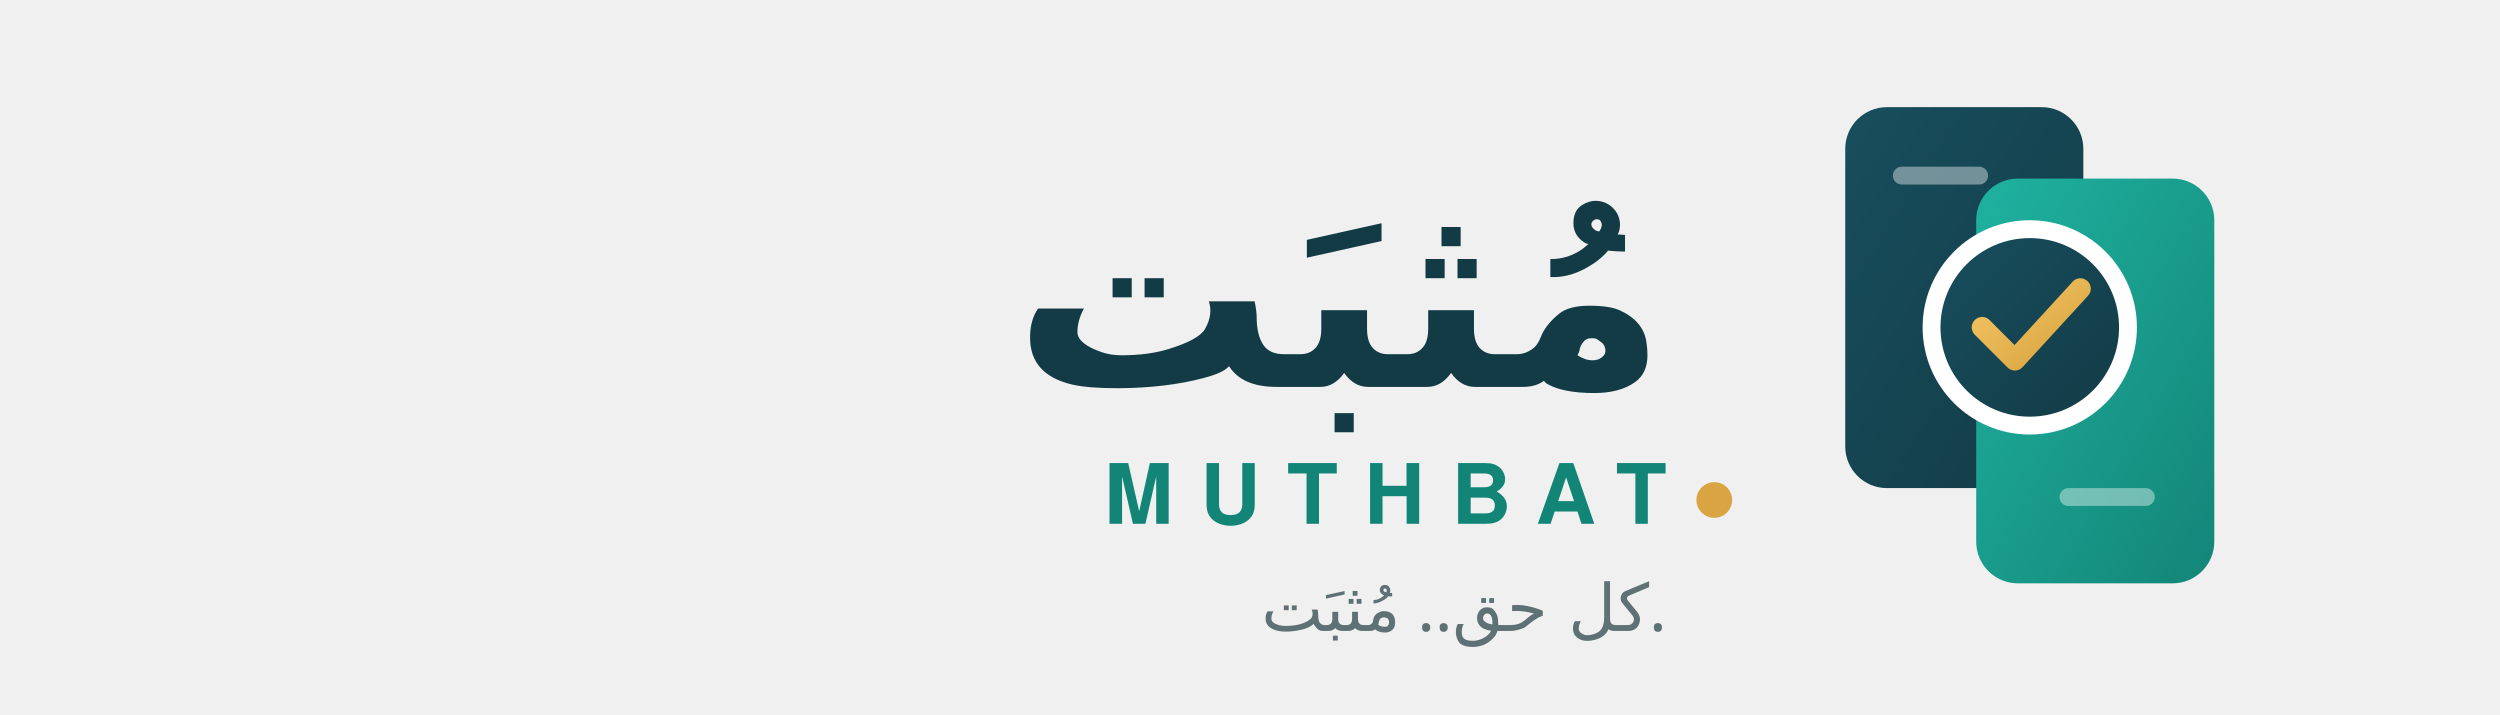
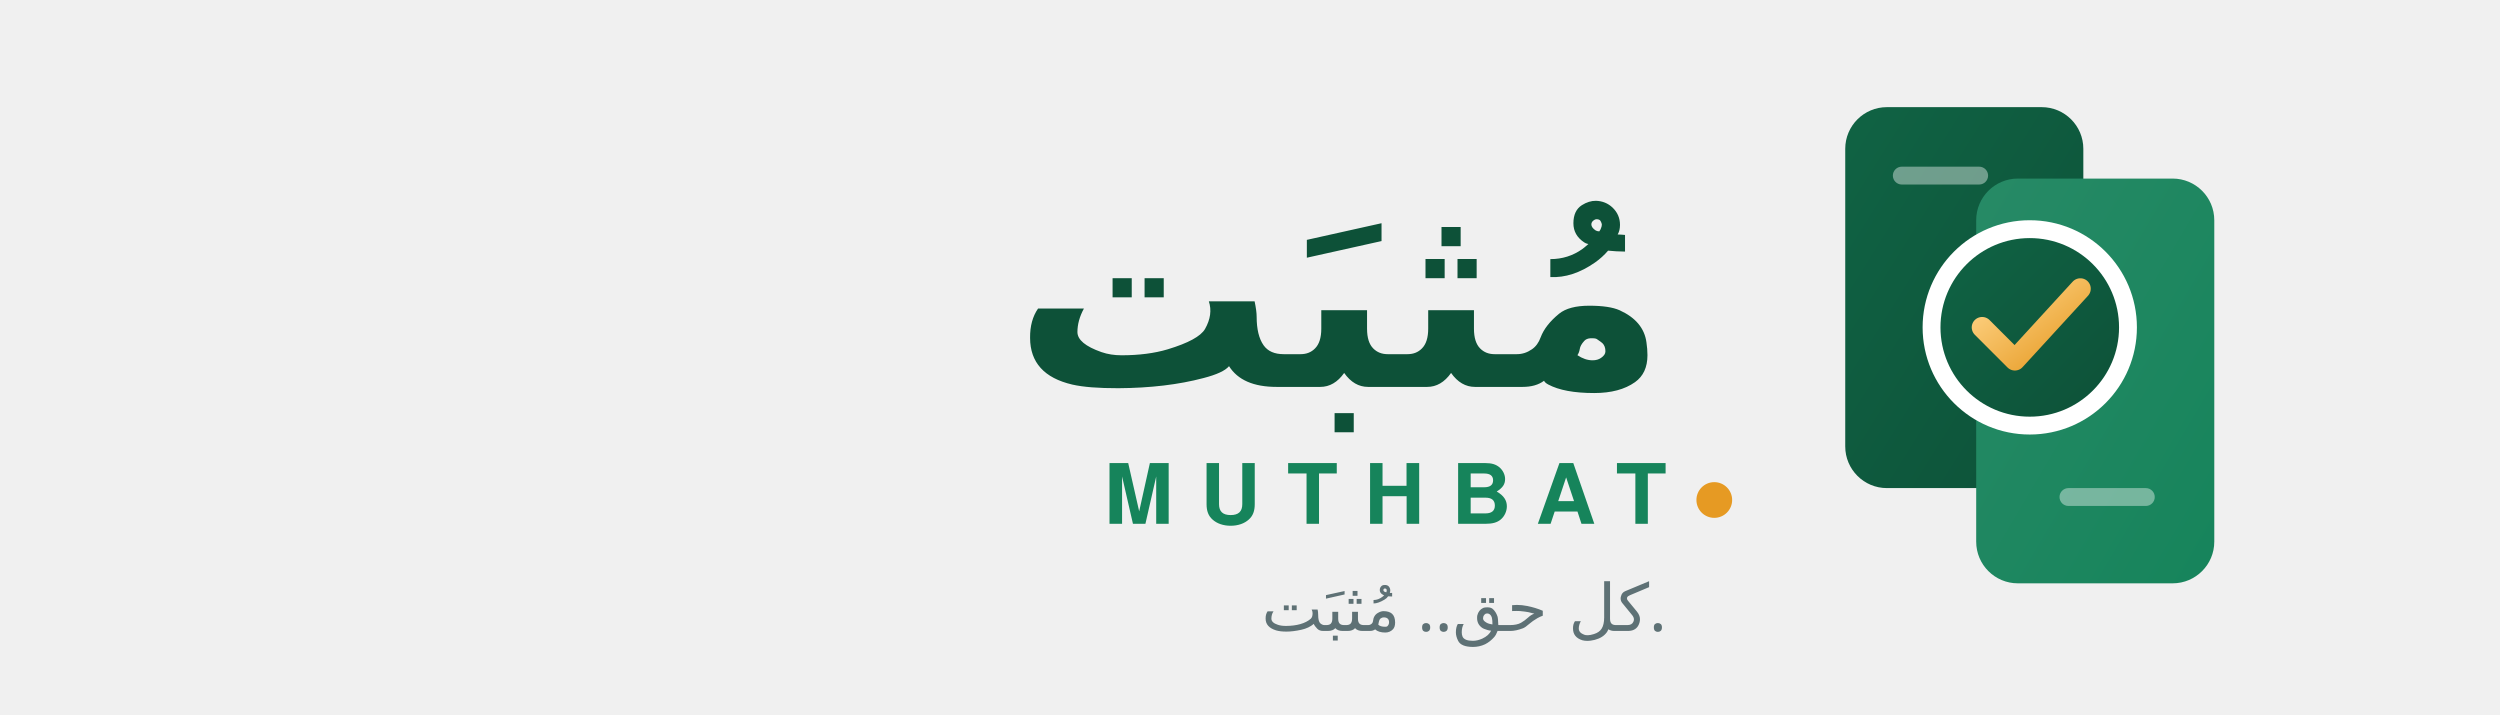
<svg xmlns="http://www.w3.org/2000/svg" viewBox="0 0 420 120" width="420" height="120" fill="none">
  <defs>
    <linearGradient id="petrolP" x1="0%" y1="0%" x2="100%" y2="100%">
-       <stop offset="0%" stop-color="#184E5D" />
-       <stop offset="100%" stop-color="#123B46" />
+       <stop offset="0%" stop-color="#106344" />
+       <stop offset="100%" stop-color="#0D5138" />
    </linearGradient>
    <linearGradient id="tealP" x1="0%" y1="0%" x2="100%" y2="100%">
-       <stop offset="0%" stop-color="#1FB2A0" />
-       <stop offset="100%" stop-color="#138577" />
+       <stop offset="0%" stop-color="#278A66" />
+       <stop offset="100%" stop-color="#16845B" />
    </linearGradient>
    <linearGradient id="goldP" x1="0%" y1="0%" x2="100%" y2="100%">
-       <stop offset="0%" stop-color="#F3C363" />
-       <stop offset="100%" stop-color="#D9A441" />
+       <stop offset="0%" stop-color="#FFD68A" />
+       <stop offset="100%" stop-color="#E69A23" />
    </linearGradient>
  </defs>
  <g transform="translate(300, 0)">
    <rect x="10" y="18" width="40" height="64" rx="7" fill="url(#petrolP)" />
    <rect x="32" y="30" width="40" height="68" rx="7" fill="url(#tealP)" />
    <rect x="18" y="28" width="16" height="3" rx="1.5" fill="#FFFFFF" fill-opacity="0.4" />
    <rect x="46" y="82" width="16" height="3" rx="1.5" fill="#FFFFFF" fill-opacity="0.4" />
    <circle cx="41" cy="55" r="18" fill="#FFFFFF" />
    <circle cx="41" cy="55" r="15" fill="url(#petrolP)" />
    <path d="M33 55 L38.5 60.5 L49.5 48.5" stroke="url(#goldP)" stroke-width="3.5" stroke-linecap="round" stroke-linejoin="round" />
  </g>
-   <text x="280" y="65" font-family="'IBM Plex Sans Arabic', 'Tajawal', 'Cairo', sans-serif" font-size="44" font-weight="800" fill="#123B46" text-anchor="end">مُثبَت</text>
-   <text x="280" y="88" font-family="'Manrope', 'Montserrat', 'Helvetica', sans-serif" font-size="14" font-weight="700" letter-spacing="4.5" fill="#138577" text-anchor="end">MUTHBAT</text>
-   <circle cx="288" cy="84" r="3" fill="#D9A441" />
+   <text x="280" y="65" font-family="'IBM Plex Sans Arabic', 'Tajawal', 'Cairo', sans-serif" font-size="44" font-weight="800" fill="#0D5138" text-anchor="end">مُثبَت</text>
+   <text x="280" y="88" font-family="'Manrope', 'Montserrat', 'Helvetica', sans-serif" font-size="14" font-weight="700" letter-spacing="4.5" fill="#16845B" text-anchor="end">MUTHBAT</text>
+   <circle cx="288" cy="84" r="3" fill="#E69A23" />
  <text x="280" y="106" font-family="'Tajawal', 'Cairo', sans-serif" font-size="11" font-weight="500" fill="#5E7175" text-anchor="end">كل حق.. مُثبَت.</text>
</svg>
